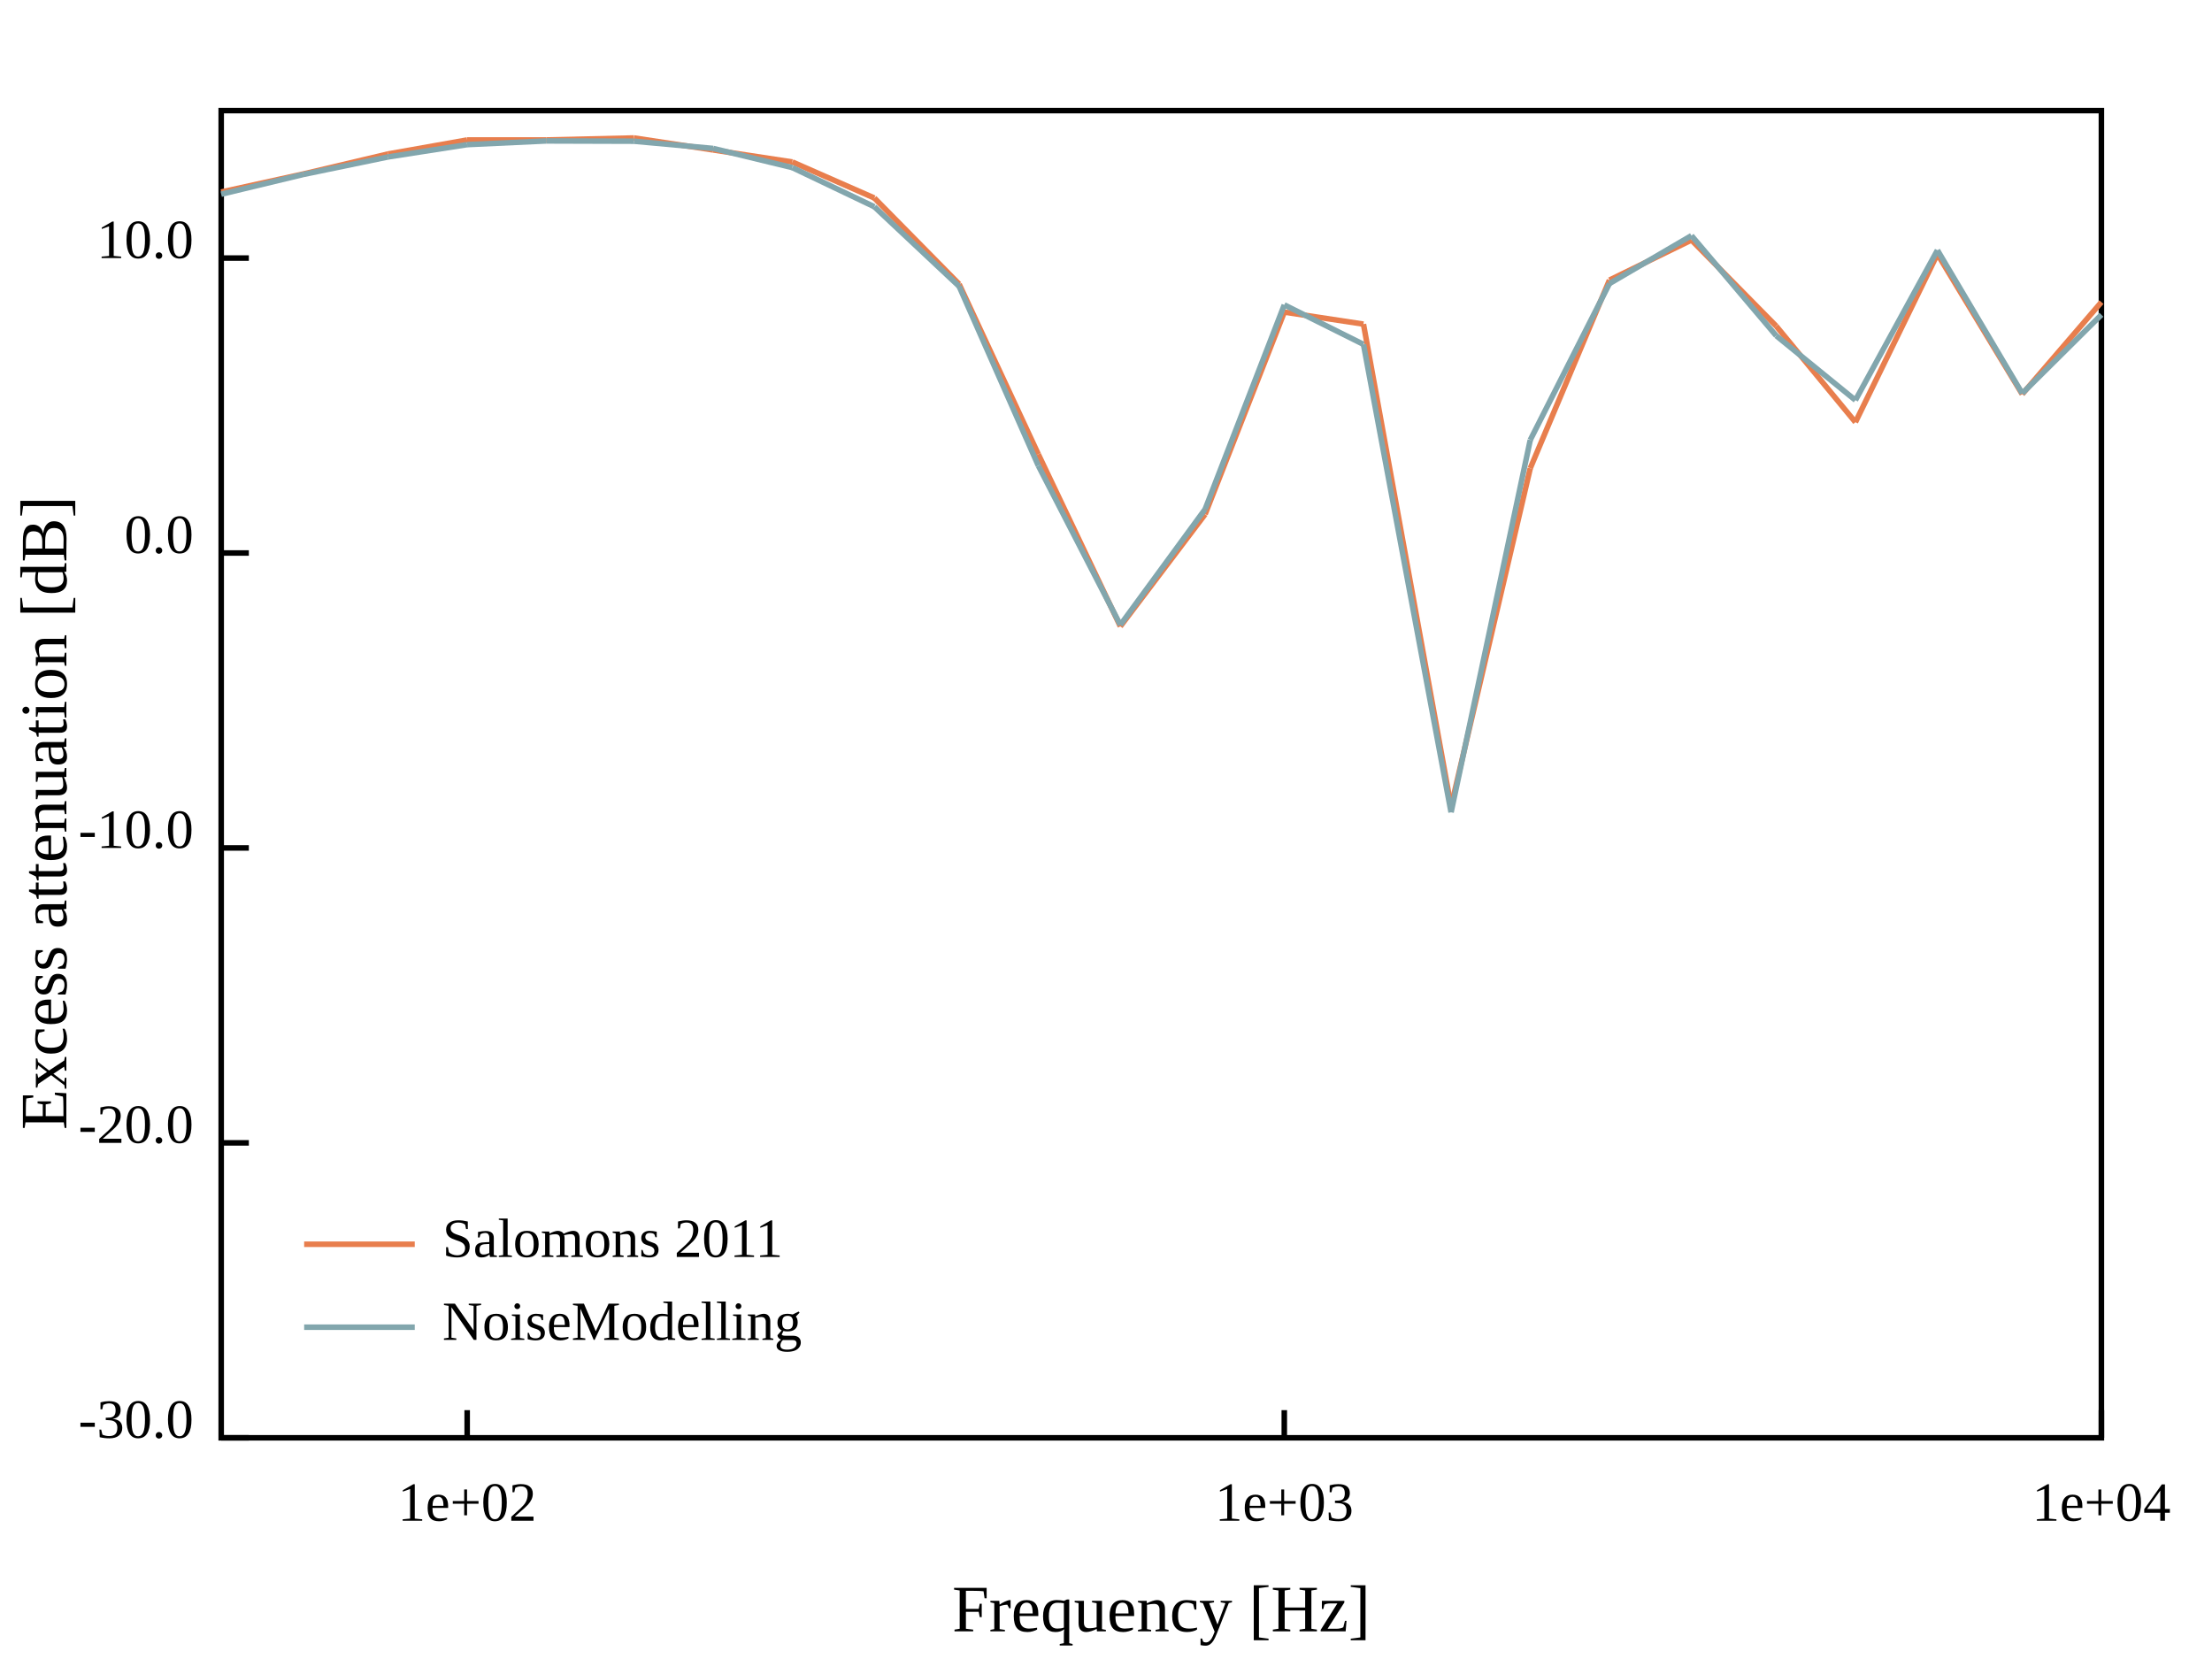
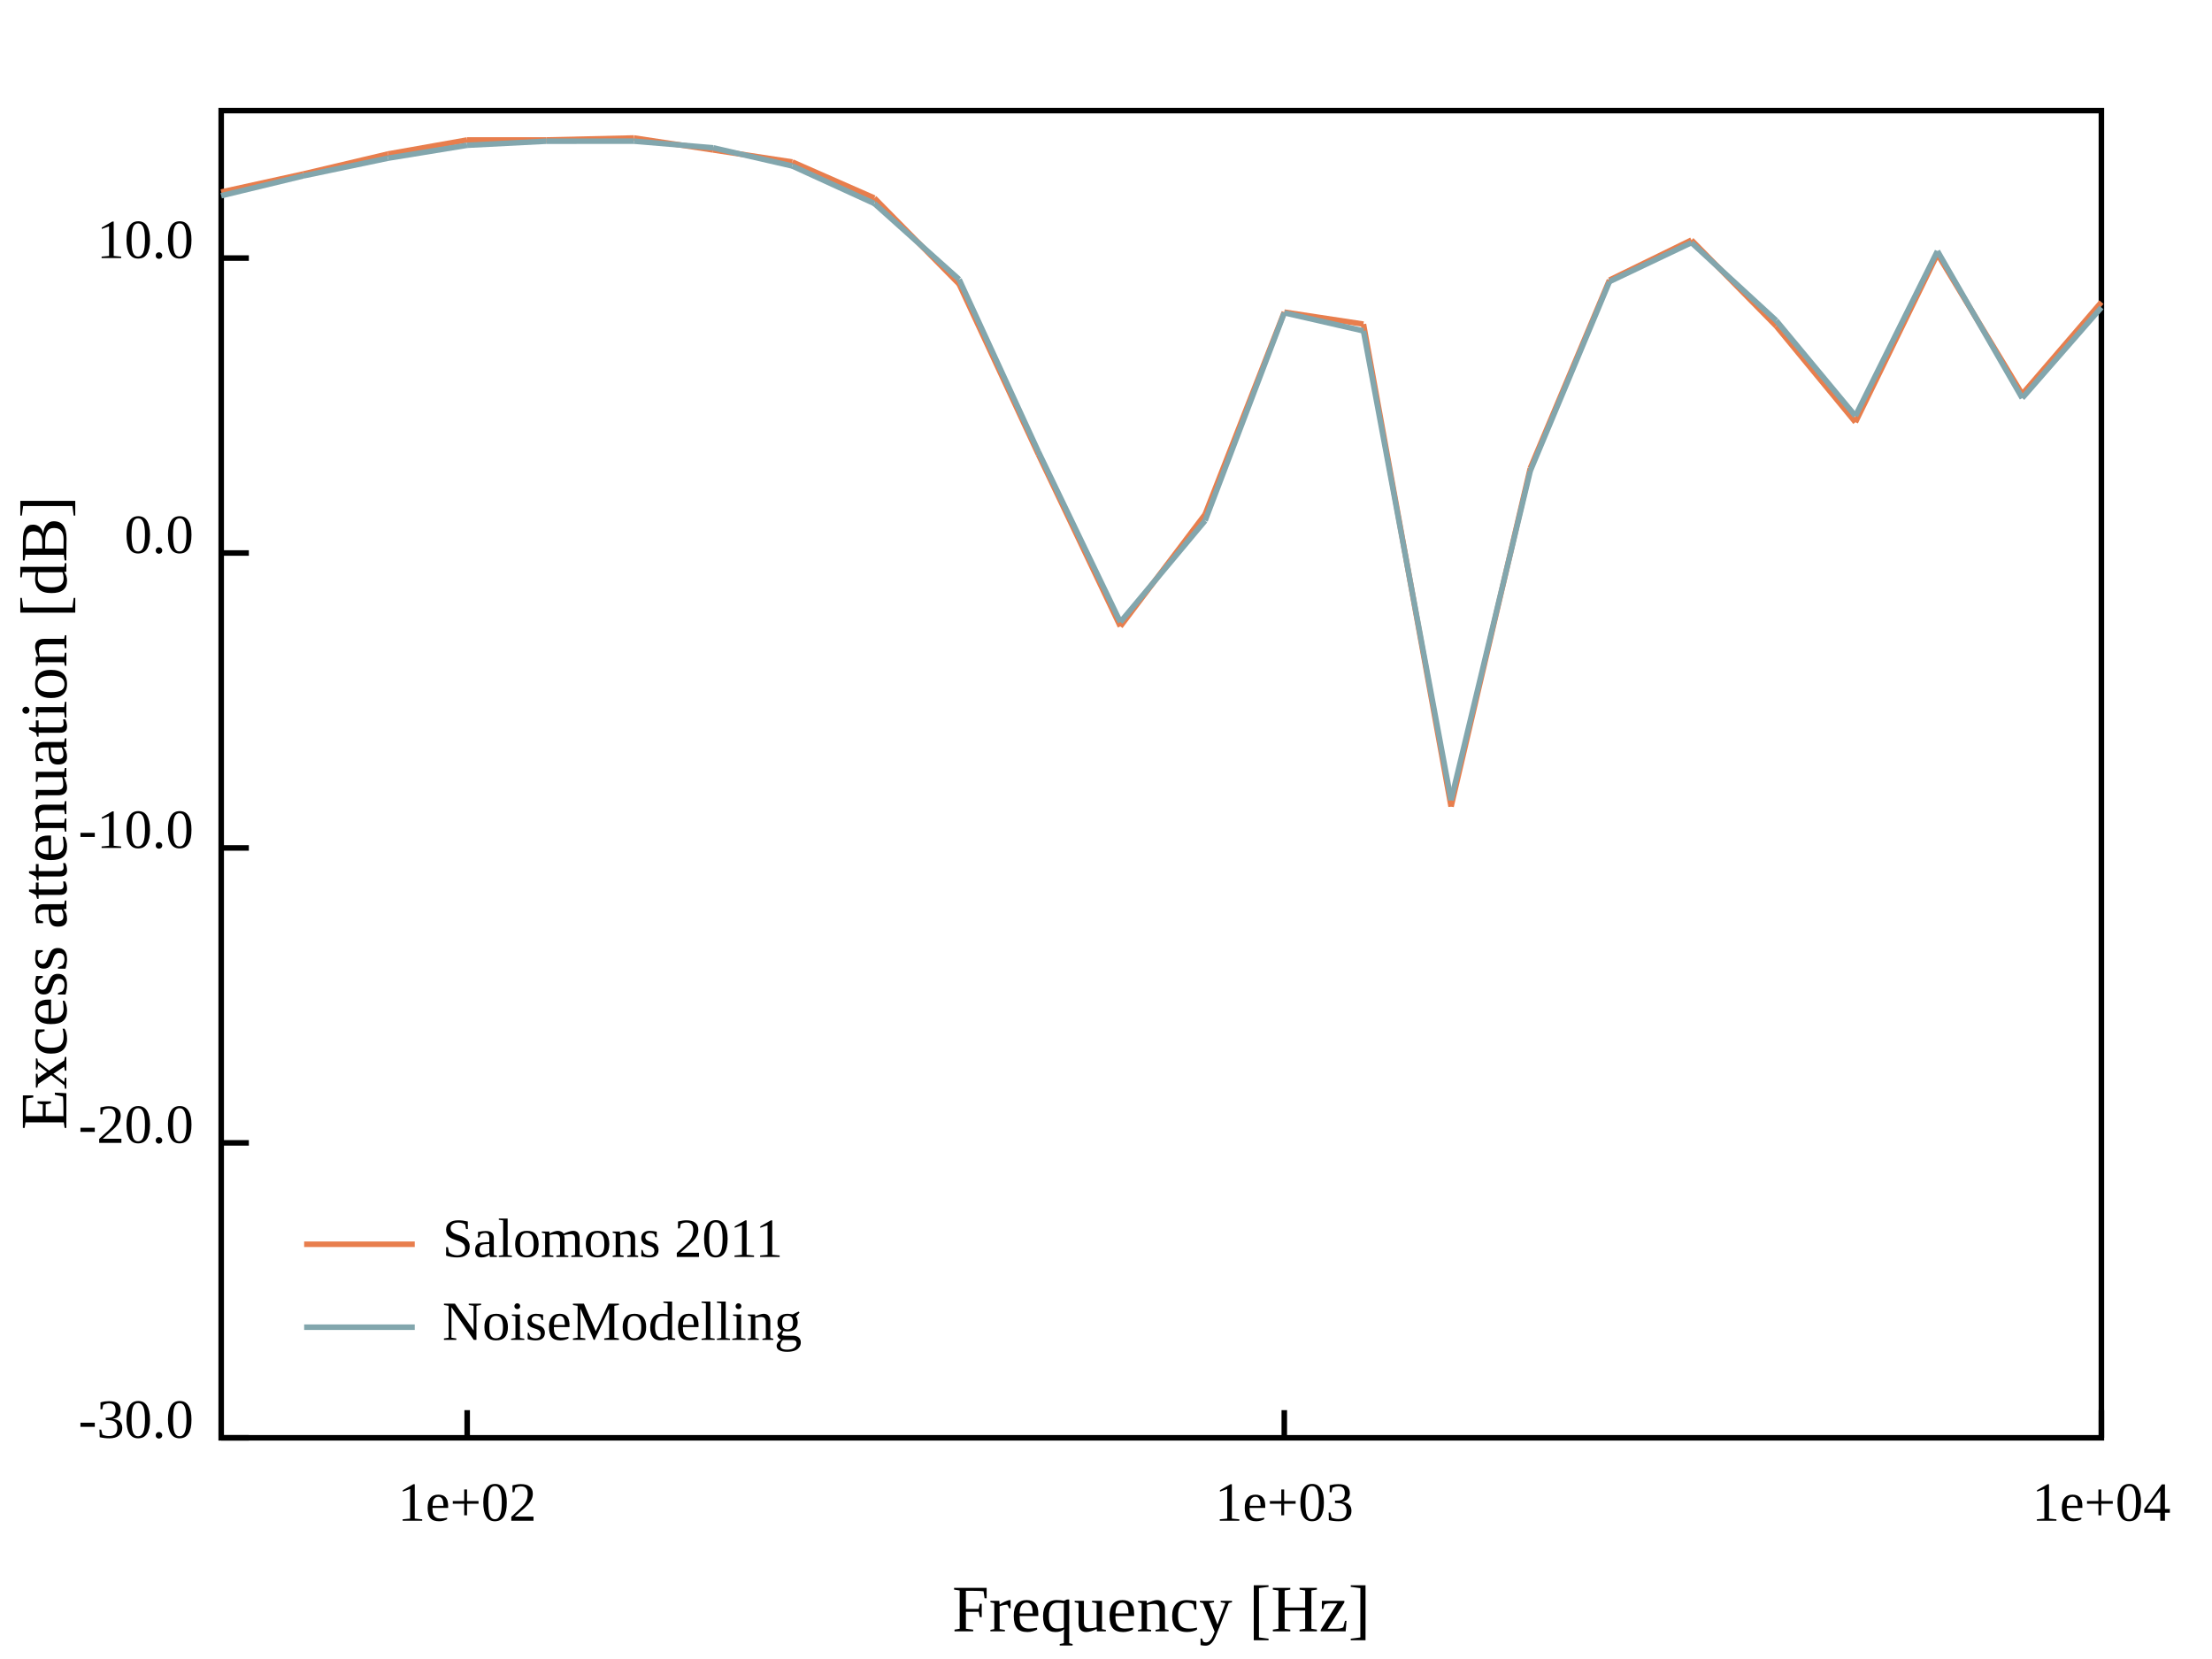
<svg xmlns="http://www.w3.org/2000/svg" height="300" width="400">
  <rect width="400" height="300" x="0" y="0" style="fill:white; stroke:none" />
  <rect width="340" height="240" x="40" y="20" style="fill:none; stroke-width:1;stroke:black" />
  <line x1="40" y1="260" x2="45" y2="260" style="fill:none; stroke-width:1; stroke:black" />
  <text x="35" y="260" text-anchor="end" style="stroke:none; fill:black; font-size:smaller">-30.0</text>
  <line x1="40" y1="206.667" x2="45" y2="206.667" style="fill:none; stroke-width:1; stroke:black" />
  <text x="35" y="206.667" text-anchor="end" style="stroke:none; fill:black; font-size:smaller">-20.0</text>
  <line x1="40" y1="153.333" x2="45" y2="153.333" style="fill:none; stroke-width:1; stroke:black" />
  <text x="35" y="153.333" text-anchor="end" style="stroke:none; fill:black; font-size:smaller">-10.0</text>
  <line x1="40" y1="100" x2="45" y2="100" style="fill:none; stroke-width:1; stroke:black" />
  <text x="35" y="100" text-anchor="end" style="stroke:none; fill:black; font-size:smaller">0.0</text>
  <line x1="40" y1="46.667" x2="45" y2="46.667" style="fill:none; stroke-width:1; stroke:black" />
  <text x="35" y="46.667" text-anchor="end" style="stroke:none; fill:black; font-size:smaller">10.0</text>
  <line x1="84.48" y1="260" x2="84.48" y2="255" style="fill:none; stroke-width:1; stroke:black" />
  <text x="84.48" y="275" text-anchor="middle" style="stroke:none; fill:black; font-size:smaller">1e+02</text>
  <line x1="232.24" y1="260" x2="232.24" y2="255" style="fill:none; stroke-width:1; stroke:black" />
  <text x="232.24" y="275" text-anchor="middle" style="stroke:none; fill:black; font-size:smaller">1e+03</text>
  <line x1="380" y1="260" x2="380" y2="255" style="fill:none; stroke-width:1; stroke:black" />
  <text x="380" y="275" text-anchor="middle" style="stroke:none; fill:black; font-size:smaller">1e+04</text>
  <line x1="40" y1="34.721" x2="54.831" y2="31.463" style="fill:none; stroke-width:1; stroke:rgb(232,126,77)" />
  <line x1="54.831" y1="31.463" x2="70.161" y2="27.843" style="fill:none; stroke-width:1; stroke:rgb(232,126,77)" />
  <line x1="70.161" y1="27.843" x2="84.48" y2="25.309" style="fill:none; stroke-width:1; stroke:rgb(232,126,77)" />
  <line x1="84.48" y1="25.309" x2="98.8" y2="25.309" style="fill:none; stroke-width:1; stroke:rgb(232,126,77)" />
  <line x1="98.8" y1="25.309" x2="114.641" y2="24.947" style="fill:none; stroke-width:1; stroke:rgb(232,126,77)" />
  <line x1="114.641" y1="24.947" x2="128.96" y2="27.119" style="fill:none; stroke-width:1; stroke:rgb(232,126,77)" />
  <line x1="128.96" y1="27.119" x2="143.28" y2="29.291" style="fill:none; stroke-width:1; stroke:rgb(232,126,77)" />
  <line x1="143.28" y1="29.291" x2="158.11" y2="35.807" style="fill:none; stroke-width:1; stroke:rgb(232,126,77)" />
  <line x1="158.11" y1="35.807" x2="173.441" y2="51.373" style="fill:none; stroke-width:1; stroke:rgb(232,126,77)" />
  <line x1="173.441" y1="51.373" x2="187.76" y2="82.142" style="fill:none; stroke-width:1; stroke:rgb(232,126,77)" />
  <line x1="187.76" y1="82.142" x2="202.591" y2="113.273" style="fill:none; stroke-width:1; stroke:rgb(232,126,77)" />
  <line x1="202.591" y1="113.273" x2="217.921" y2="93.002" style="fill:none; stroke-width:1; stroke:rgb(232,126,77)" />
  <line x1="217.921" y1="93.002" x2="232.24" y2="56.44" style="fill:none; stroke-width:1; stroke:rgb(232,126,77)" />
  <line x1="232.24" y1="56.44" x2="246.559" y2="58.612" style="fill:none; stroke-width:1; stroke:rgb(232,126,77)" />
  <line x1="246.559" y1="58.612" x2="262.401" y2="145.852" style="fill:none; stroke-width:1; stroke:rgb(232,126,77)" />
  <line x1="262.401" y1="145.852" x2="276.72" y2="84.676" style="fill:none; stroke-width:1; stroke:rgb(232,126,77)" />
  <line x1="276.72" y1="84.676" x2="291.04" y2="50.649" style="fill:none; stroke-width:1; stroke:rgb(232,126,77)" />
  <line x1="291.04" y1="50.649" x2="305.87" y2="43.409" style="fill:none; stroke-width:1; stroke:rgb(232,126,77)" />
  <line x1="305.87" y1="43.409" x2="321.2" y2="58.974" style="fill:none; stroke-width:1; stroke:rgb(232,126,77)" />
  <line x1="321.2" y1="58.974" x2="335.52" y2="76.35" style="fill:none; stroke-width:1; stroke:rgb(232,126,77)" />
  <line x1="335.52" y1="76.35" x2="350.351" y2="45.943" style="fill:none; stroke-width:1; stroke:rgb(232,126,77)" />
  <line x1="350.351" y1="45.943" x2="365.681" y2="71.282" style="fill:none; stroke-width:1; stroke:rgb(232,126,77)" />
  <line x1="365.681" y1="71.282" x2="380" y2="54.63" style="fill:none; stroke-width:1; stroke:rgb(232,126,77)" />
-   <line x1="40" y1="35.117" x2="54.831" y2="31.55" style="fill:none; stroke-width:1; stroke:rgb(130,166,173)" />
-   <line x1="54.831" y1="31.55" x2="70.161" y2="28.38" style="fill:none; stroke-width:1; stroke:rgb(130,166,173)" />
-   <line x1="70.161" y1="28.38" x2="84.48" y2="26.153" style="fill:none; stroke-width:1; stroke:rgb(130,166,173)" />
-   <line x1="84.48" y1="26.153" x2="98.8" y2="25.485" style="fill:none; stroke-width:1; stroke:rgb(130,166,173)" />
-   <line x1="98.8" y1="25.485" x2="114.641" y2="25.534" style="fill:none; stroke-width:1; stroke:rgb(130,166,173)" />
-   <line x1="114.641" y1="25.534" x2="128.96" y2="26.843" style="fill:none; stroke-width:1; stroke:rgb(130,166,173)" />
-   <line x1="128.96" y1="26.843" x2="143.28" y2="30.308" style="fill:none; stroke-width:1; stroke:rgb(130,166,173)" />
-   <line x1="143.28" y1="30.308" x2="158.11" y2="37.389" style="fill:none; stroke-width:1; stroke:rgb(130,166,173)" />
-   <line x1="158.11" y1="37.389" x2="173.441" y2="51.778" style="fill:none; stroke-width:1; stroke:rgb(130,166,173)" />
-   <line x1="173.441" y1="51.778" x2="187.76" y2="84.205" style="fill:none; stroke-width:1; stroke:rgb(130,166,173)" />
-   <line x1="187.76" y1="84.205" x2="202.591" y2="113.01" style="fill:none; stroke-width:1; stroke:rgb(130,166,173)" />
-   <line x1="202.591" y1="113.01" x2="217.921" y2="92.083" style="fill:none; stroke-width:1; stroke:rgb(130,166,173)" />
-   <line x1="217.921" y1="92.083" x2="232.24" y2="55.132" style="fill:none; stroke-width:1; stroke:rgb(130,166,173)" />
-   <line x1="232.24" y1="55.132" x2="246.559" y2="62.272" style="fill:none; stroke-width:1; stroke:rgb(130,166,173)" />
-   <line x1="246.559" y1="62.272" x2="262.401" y2="146.893" style="fill:none; stroke-width:1; stroke:rgb(130,166,173)" />
-   <line x1="262.401" y1="146.893" x2="276.72" y2="79.556" style="fill:none; stroke-width:1; stroke:rgb(130,166,173)" />
-   <line x1="276.72" y1="79.556" x2="291.04" y2="51.278" style="fill:none; stroke-width:1; stroke:rgb(130,166,173)" />
-   <line x1="291.04" y1="51.278" x2="305.87" y2="42.609" style="fill:none; stroke-width:1; stroke:rgb(130,166,173)" />
-   <line x1="305.87" y1="42.609" x2="321.2" y2="60.711" style="fill:none; stroke-width:1; stroke:rgb(130,166,173)" />
-   <line x1="321.2" y1="60.711" x2="335.52" y2="72.371" style="fill:none; stroke-width:1; stroke:rgb(130,166,173)" />
-   <line x1="335.52" y1="72.371" x2="350.351" y2="45.245" style="fill:none; stroke-width:1; stroke:rgb(130,166,173)" />
-   <line x1="350.351" y1="45.245" x2="365.681" y2="71.142" style="fill:none; stroke-width:1; stroke:rgb(130,166,173)" />
-   <line x1="365.681" y1="71.142" x2="380" y2="56.917" style="fill:none; stroke-width:1; stroke:rgb(130,166,173)" />
+   <line x1="40" y1="35.39" x2="54.831" y2="31.811" style="fill:none; stroke-width:1; stroke:rgb(130,166,173)" />
+   <line x1="54.831" y1="31.811" x2="70.161" y2="28.604" style="fill:none; stroke-width:1; stroke:rgb(130,166,173)" />
+   <line x1="70.161" y1="28.604" x2="84.48" y2="26.268" style="fill:none; stroke-width:1; stroke:rgb(130,166,173)" />
+   <line x1="84.48" y1="26.268" x2="98.8" y2="25.535" style="fill:none; stroke-width:1; stroke:rgb(130,166,173)" />
+   <line x1="98.8" y1="25.535" x2="114.641" y2="25.526" style="fill:none; stroke-width:1; stroke:rgb(130,166,173)" />
+   <line x1="114.641" y1="25.526" x2="128.96" y2="26.728" style="fill:none; stroke-width:1; stroke:rgb(130,166,173)" />
+   <line x1="128.96" y1="26.728" x2="143.28" y2="30.019" style="fill:none; stroke-width:1; stroke:rgb(130,166,173)" />
+   <line x1="143.28" y1="30.019" x2="158.11" y2="36.801" style="fill:none; stroke-width:1; stroke:rgb(130,166,173)" />
+   <line x1="158.11" y1="36.801" x2="173.441" y2="50.527" style="fill:none; stroke-width:1; stroke:rgb(130,166,173)" />
+   <line x1="173.441" y1="50.527" x2="187.76" y2="81.657" style="fill:none; stroke-width:1; stroke:rgb(130,166,173)" />
+   <line x1="187.76" y1="81.657" x2="202.591" y2="112.494" style="fill:none; stroke-width:1; stroke:rgb(130,166,173)" />
+   <line x1="202.591" y1="112.494" x2="217.921" y2="94.155" style="fill:none; stroke-width:1; stroke:rgb(130,166,173)" />
+   <line x1="217.921" y1="94.155" x2="232.24" y2="56.568" style="fill:none; stroke-width:1; stroke:rgb(130,166,173)" />
+   <line x1="232.24" y1="56.568" x2="246.559" y2="59.837" style="fill:none; stroke-width:1; stroke:rgb(130,166,173)" />
+   <line x1="246.559" y1="59.837" x2="262.401" y2="144.71" style="fill:none; stroke-width:1; stroke:rgb(130,166,173)" />
+   <line x1="262.401" y1="144.71" x2="276.72" y2="85.156" style="fill:none; stroke-width:1; stroke:rgb(130,166,173)" />
+   <line x1="276.72" y1="85.156" x2="291.04" y2="50.924" style="fill:none; stroke-width:1; stroke:rgb(130,166,173)" />
+   <line x1="291.04" y1="50.924" x2="305.87" y2="43.875" style="fill:none; stroke-width:1; stroke:rgb(130,166,173)" />
+   <line x1="305.87" y1="43.875" x2="321.2" y2="57.969" style="fill:none; stroke-width:1; stroke:rgb(130,166,173)" />
+   <line x1="321.2" y1="57.969" x2="335.52" y2="75.217" style="fill:none; stroke-width:1; stroke:rgb(130,166,173)" />
+   <line x1="335.52" y1="75.217" x2="350.351" y2="45.398" style="fill:none; stroke-width:1; stroke:rgb(130,166,173)" />
+   <line x1="350.351" y1="45.398" x2="365.681" y2="71.995" style="fill:none; stroke-width:1; stroke:rgb(130,166,173)" />
+   <line x1="365.681" y1="71.995" x2="380" y2="55.596" style="fill:none; stroke-width:1; stroke:rgb(130,166,173)" />
  <text x="210" y="295" text-anchor="middle" style="stroke:none; fill:black">Frequency [Hz]</text>
  <text x="5" y="140" transform="rotate(-90, 12, 140)" text-anchor="middle" style="stroke:none; fill:black">Excess attenuation [dB]</text>
  <line x1="55" y1="225" x2="75" y2="225" style="fill:none; stroke-width:1; stroke:rgb(232,126,77)" />
  <text x="80" y="225" dominant-baseline="middle" style="stroke:none; fill:black; font-size:smaller">Salomons 2011</text>
  <line x1="55" y1="240" x2="75" y2="240" style="fill:none; stroke-width:1; stroke:rgb(130,166,173)" />
  <text x="80" y="240" dominant-baseline="middle" style="stroke:none; fill:black; font-size:smaller">NoiseModelling</text>
</svg>
